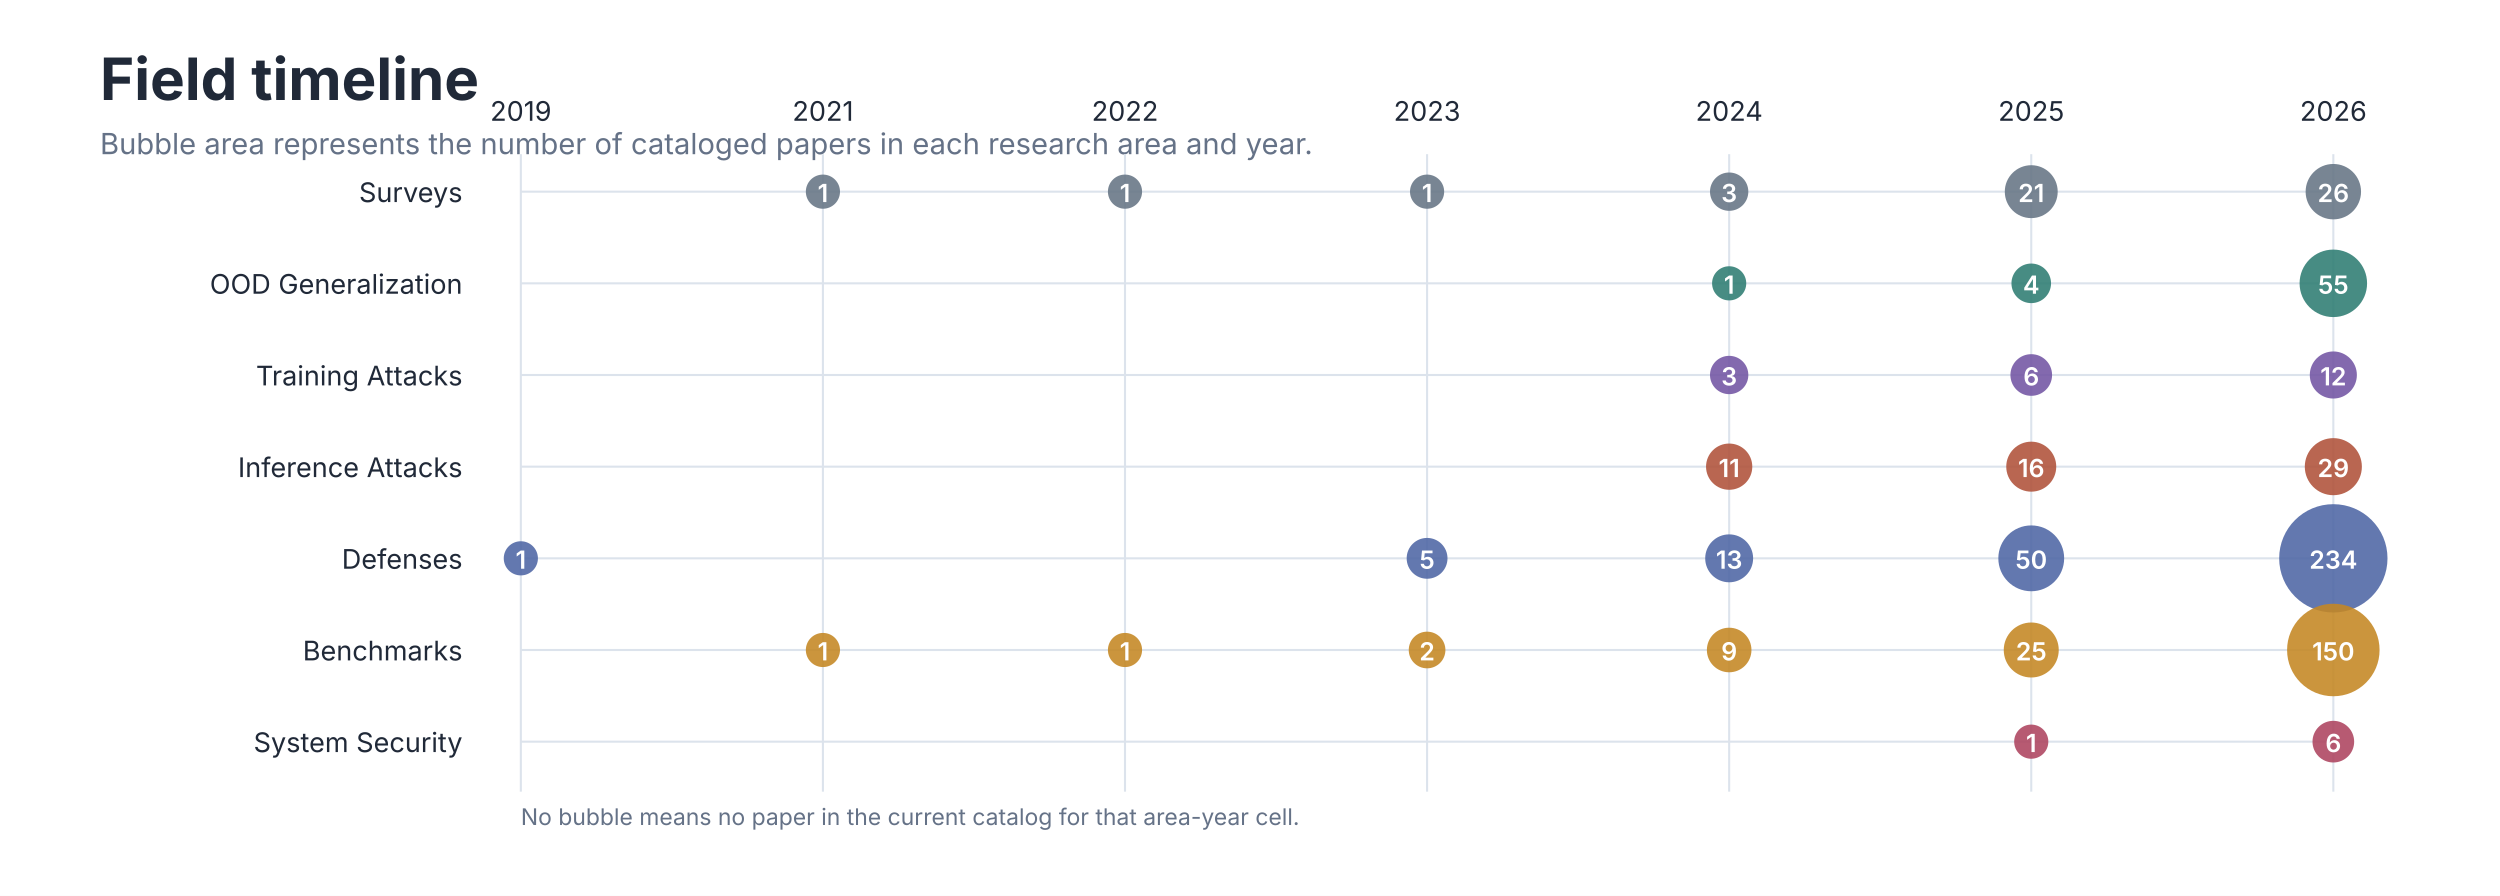
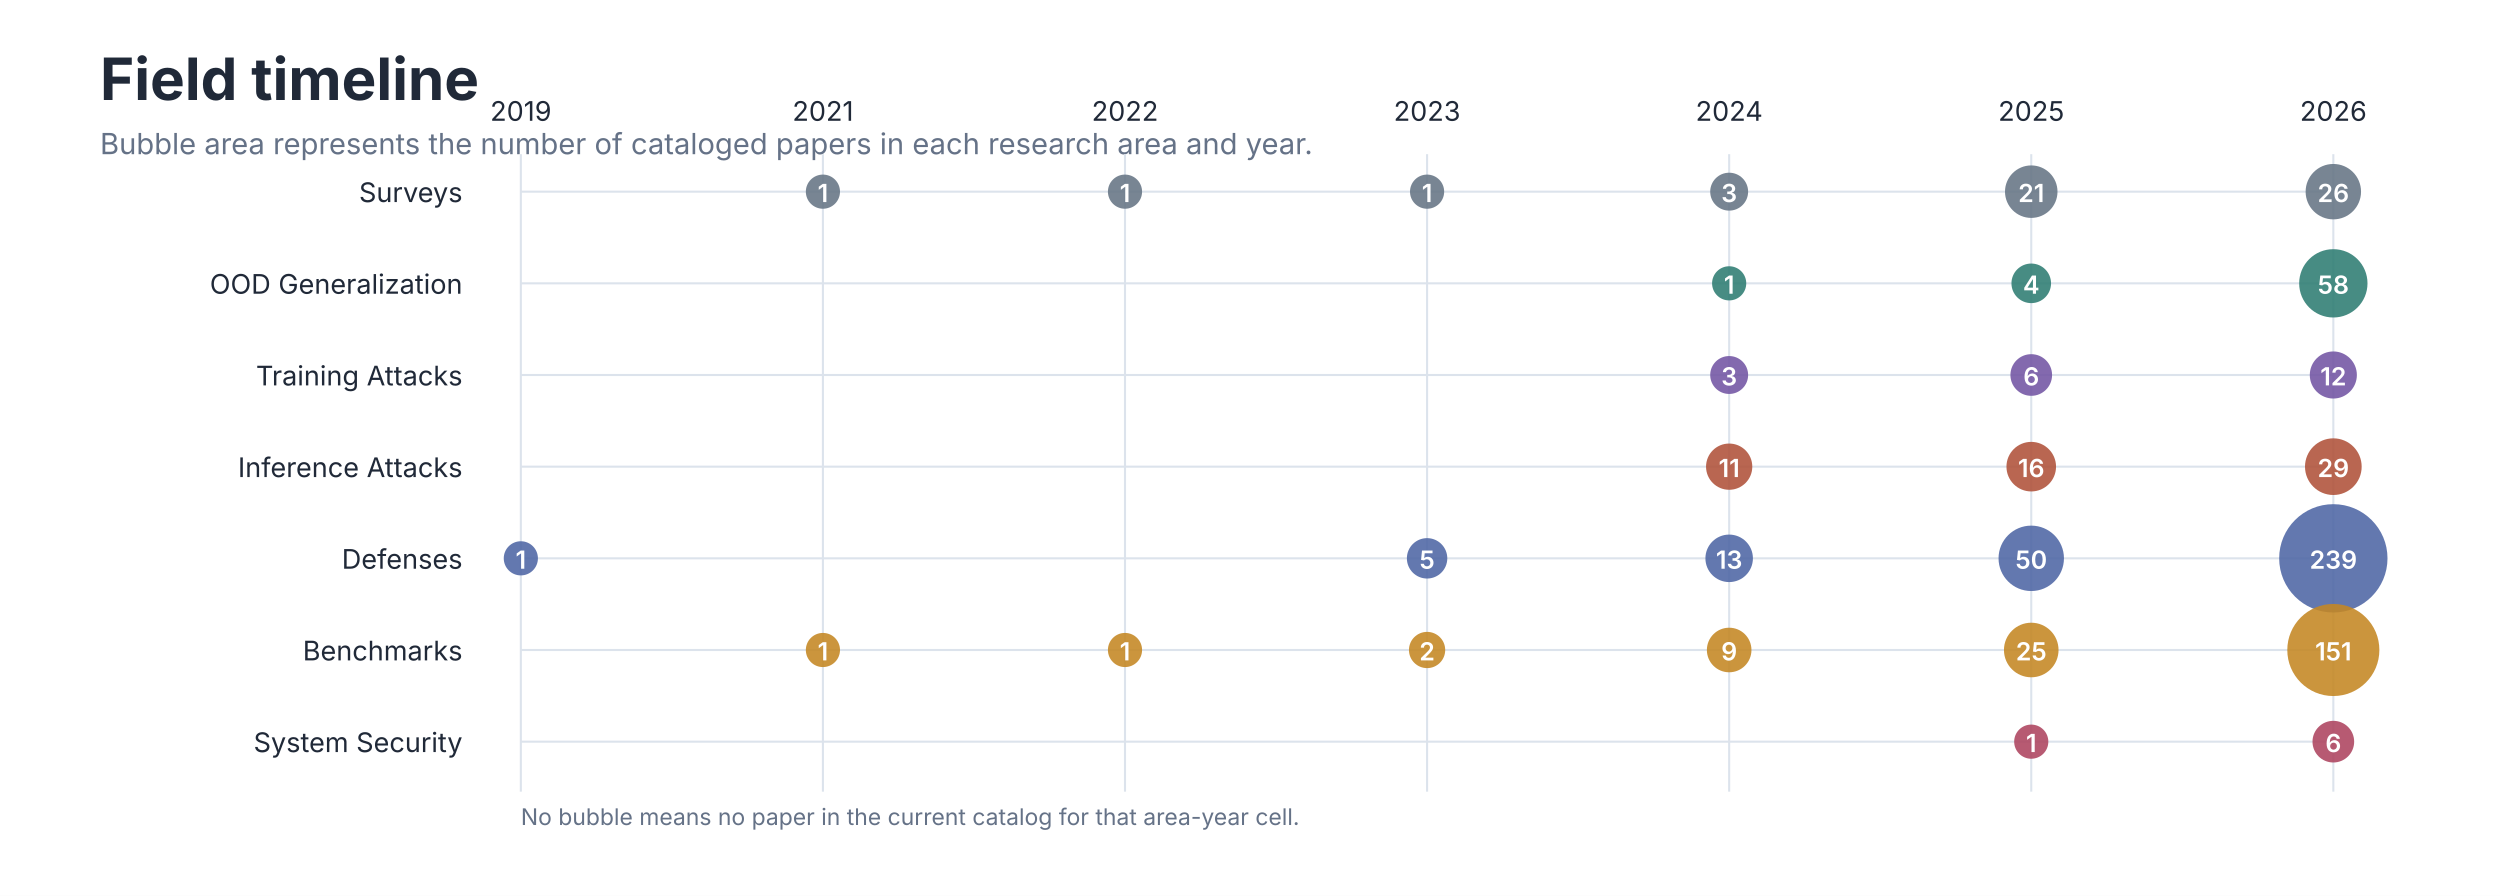
<svg xmlns="http://www.w3.org/2000/svg" role="img" aria-labelledby="title desc" viewBox="0 0 1200 430">
  <style>
text { font-family: -apple-system, BlinkMacSystemFont, 'Segoe UI', sans-serif; }
.title { font-size: 28px; font-weight: 650; fill: #202938; }
.subtitle { font-size: 14px; fill: #657287; }
.axis { font-size: 13px; fill: #657287; }
.label { font-size: 13px; fill: #202938; }
.small { font-size: 11px; fill: #657287; }
</style>
  <rect width="1200" height="430" fill="#FFFFFF" />
  <text class="title" x="48" y="48">Field timeline</text>
  <text class="subtitle" x="48" y="74">Bubble area represents the number of cataloged papers in each research area and year.</text>
  <line x1="250.0" y1="74" x2="250.0" y2="380" stroke="#DCE3EC" />
  <text class="label" x="250.0" y="58" text-anchor="middle">2019</text>
  <line x1="395.0" y1="74" x2="395.0" y2="380" stroke="#DCE3EC" />
  <text class="label" x="395.0" y="58" text-anchor="middle">2021</text>
  <line x1="540.0" y1="74" x2="540.0" y2="380" stroke="#DCE3EC" />
  <text class="label" x="540.0" y="58" text-anchor="middle">2022</text>
  <line x1="685.0" y1="74" x2="685.0" y2="380" stroke="#DCE3EC" />
  <text class="label" x="685.0" y="58" text-anchor="middle">2023</text>
  <line x1="830.0" y1="74" x2="830.0" y2="380" stroke="#DCE3EC" />
  <text class="label" x="830.0" y="58" text-anchor="middle">2024</text>
  <line x1="975.0" y1="74" x2="975.0" y2="380" stroke="#DCE3EC" />
  <text class="label" x="975.0" y="58" text-anchor="middle">2025</text>
  <line x1="1120.0" y1="74" x2="1120.0" y2="380" stroke="#DCE3EC" />
  <text class="label" x="1120.0" y="58" text-anchor="middle">2026</text>
  <text class="label" x="222" y="97" text-anchor="end">Surveys</text>
  <line x1="250" y1="92" x2="1120" y2="92" stroke="#DCE3EC" />
  <circle cx="395.0" cy="92" r="8.2" fill="#667585" fill-opacity="0.88" />
  <text x="395.0" y="97" text-anchor="middle" font-size="12" font-weight="600" fill="#FFFFFF">1</text>
  <circle cx="540.0" cy="92" r="8.2" fill="#667585" fill-opacity="0.88" />
  <text x="540.0" y="97" text-anchor="middle" font-size="12" font-weight="600" fill="#FFFFFF">1</text>
  <circle cx="685.0" cy="92" r="8.2" fill="#667585" fill-opacity="0.88" />
  <text x="685.0" y="97" text-anchor="middle" font-size="12" font-weight="600" fill="#FFFFFF">1</text>
-   <circle cx="830.0" cy="92" r="9.2" fill="#667585" fill-opacity="0.88" />
+   <circle cx="830.0" cy="92" r="9.1" fill="#667585" fill-opacity="0.88" />
  <text x="830.0" y="97" text-anchor="middle" font-size="12" font-weight="600" fill="#FFFFFF">3</text>
-   <circle cx="975.0" cy="92" r="12.7" fill="#667585" fill-opacity="0.88" />
+   <circle cx="975.0" cy="92" r="12.6" fill="#667585" fill-opacity="0.88" />
  <text x="975.0" y="97" text-anchor="middle" font-size="12" font-weight="600" fill="#FFFFFF">21</text>
  <circle cx="1120.0" cy="92" r="13.3" fill="#667585" fill-opacity="0.88" />
  <text x="1120.0" y="97" text-anchor="middle" font-size="12" font-weight="600" fill="#FFFFFF">26</text>
  <text class="label" x="222" y="141" text-anchor="end">OOD Generalization</text>
  <line x1="250" y1="136" x2="1120" y2="136" stroke="#DCE3EC" />
  <circle cx="830.0" cy="136" r="8.2" fill="#2F7D73" fill-opacity="0.88" />
  <text x="830.0" y="141" text-anchor="middle" font-size="12" font-weight="600" fill="#FFFFFF">1</text>
  <circle cx="975.0" cy="136" r="9.5" fill="#2F7D73" fill-opacity="0.88" />
  <text x="975.0" y="141" text-anchor="middle" font-size="12" font-weight="600" fill="#FFFFFF">4</text>
-   <circle cx="1120.0" cy="136" r="16.2" fill="#2F7D73" fill-opacity="0.88" />
-   <text x="1120.0" y="141" text-anchor="middle" font-size="12" font-weight="600" fill="#FFFFFF">55</text>
+   <circle cx="1120.0" cy="136" r="16.4" fill="#2F7D73" fill-opacity="0.88" />
+   <text x="1120.0" y="141" text-anchor="middle" font-size="12" font-weight="600" fill="#FFFFFF">58</text>
  <text class="label" x="222" y="185" text-anchor="end">Training Attacks</text>
  <line x1="250" y1="180" x2="1120" y2="180" stroke="#DCE3EC" />
-   <circle cx="830.0" cy="180" r="9.2" fill="#7356A3" fill-opacity="0.88" />
+   <circle cx="830.0" cy="180" r="9.1" fill="#7356A3" fill-opacity="0.88" />
  <text x="830.0" y="185" text-anchor="middle" font-size="12" font-weight="600" fill="#FFFFFF">3</text>
  <circle cx="975.0" cy="180" r="10.0" fill="#7356A3" fill-opacity="0.88" />
  <text x="975.0" y="185" text-anchor="middle" font-size="12" font-weight="600" fill="#FFFFFF">6</text>
  <circle cx="1120.0" cy="180" r="11.3" fill="#7356A3" fill-opacity="0.88" />
  <text x="1120.0" y="185" text-anchor="middle" font-size="12" font-weight="600" fill="#FFFFFF">12</text>
  <text class="label" x="222" y="229" text-anchor="end">Inference Attacks</text>
  <line x1="250" y1="224" x2="1120" y2="224" stroke="#DCE3EC" />
  <circle cx="830.0" cy="224" r="11.1" fill="#B0523A" fill-opacity="0.88" />
  <text x="830.0" y="229" text-anchor="middle" font-size="12" font-weight="600" fill="#FFFFFF">11</text>
-   <circle cx="975.0" cy="224" r="12.0" fill="#B0523A" fill-opacity="0.88" />
+   <circle cx="975.0" cy="224" r="11.9" fill="#B0523A" fill-opacity="0.88" />
  <text x="975.0" y="229" text-anchor="middle" font-size="12" font-weight="600" fill="#FFFFFF">16</text>
-   <circle cx="1120.0" cy="224" r="13.7" fill="#B0523A" fill-opacity="0.88" />
+   <circle cx="1120.0" cy="224" r="13.6" fill="#B0523A" fill-opacity="0.88" />
  <text x="1120.0" y="229" text-anchor="middle" font-size="12" font-weight="600" fill="#FFFFFF">29</text>
  <text class="label" x="222" y="273" text-anchor="end">Defenses</text>
  <line x1="250" y1="268" x2="1120" y2="268" stroke="#DCE3EC" />
  <circle cx="250.0" cy="268" r="8.2" fill="#4F67A5" fill-opacity="0.88" />
  <text x="250.0" y="273" text-anchor="middle" font-size="12" font-weight="600" fill="#FFFFFF">1</text>
-   <circle cx="685.0" cy="268" r="9.8" fill="#4F67A5" fill-opacity="0.88" />
+   <circle cx="685.0" cy="268" r="9.7" fill="#4F67A5" fill-opacity="0.88" />
  <text x="685.0" y="273" text-anchor="middle" font-size="12" font-weight="600" fill="#FFFFFF">5</text>
-   <circle cx="830.0" cy="268" r="11.5" fill="#4F67A5" fill-opacity="0.88" />
+   <circle cx="830.0" cy="268" r="11.4" fill="#4F67A5" fill-opacity="0.88" />
  <text x="830.0" y="273" text-anchor="middle" font-size="12" font-weight="600" fill="#FFFFFF">13</text>
-   <circle cx="975.0" cy="268" r="15.8" fill="#4F67A5" fill-opacity="0.88" />
+   <circle cx="975.0" cy="268" r="15.7" fill="#4F67A5" fill-opacity="0.88" />
  <text x="975.0" y="273" text-anchor="middle" font-size="12" font-weight="600" fill="#FFFFFF">50</text>
  <circle cx="1120.0" cy="268" r="26.0" fill="#4F67A5" fill-opacity="0.88" />
-   <text x="1120.0" y="273" text-anchor="middle" font-size="12" font-weight="600" fill="#FFFFFF">234</text>
+   <text x="1120.0" y="273" text-anchor="middle" font-size="12" font-weight="600" fill="#FFFFFF">239</text>
  <text class="label" x="222" y="317" text-anchor="end">Benchmarks</text>
  <line x1="250" y1="312" x2="1120" y2="312" stroke="#DCE3EC" />
  <circle cx="395.0" cy="312" r="8.2" fill="#C48724" fill-opacity="0.88" />
  <text x="395.0" y="317" text-anchor="middle" font-size="12" font-weight="600" fill="#FFFFFF">1</text>
  <circle cx="540.0" cy="312" r="8.2" fill="#C48724" fill-opacity="0.88" />
  <text x="540.0" y="317" text-anchor="middle" font-size="12" font-weight="600" fill="#FFFFFF">1</text>
-   <circle cx="685.0" cy="312" r="8.8" fill="#C48724" fill-opacity="0.88" />
+   <circle cx="685.0" cy="312" r="8.7" fill="#C48724" fill-opacity="0.88" />
  <text x="685.0" y="317" text-anchor="middle" font-size="12" font-weight="600" fill="#FFFFFF">2</text>
  <circle cx="830.0" cy="312" r="10.7" fill="#C48724" fill-opacity="0.88" />
  <text x="830.0" y="317" text-anchor="middle" font-size="12" font-weight="600" fill="#FFFFFF">9</text>
-   <circle cx="975.0" cy="312" r="13.2" fill="#C48724" fill-opacity="0.88" />
+   <circle cx="975.0" cy="312" r="13.1" fill="#C48724" fill-opacity="0.88" />
  <text x="975.0" y="317" text-anchor="middle" font-size="12" font-weight="600" fill="#FFFFFF">25</text>
-   <circle cx="1120.0" cy="312" r="22.2" fill="#C48724" fill-opacity="0.88" />
-   <text x="1120.0" y="317" text-anchor="middle" font-size="12" font-weight="600" fill="#FFFFFF">150</text>
+   <circle cx="1120.0" cy="312" r="22.1" fill="#C48724" fill-opacity="0.88" />
+   <text x="1120.0" y="317" text-anchor="middle" font-size="12" font-weight="600" fill="#FFFFFF">151</text>
  <text class="label" x="222" y="361" text-anchor="end">System Security</text>
  <line x1="250" y1="356" x2="1120" y2="356" stroke="#DCE3EC" />
  <circle cx="975.0" cy="356" r="8.2" fill="#AE4560" fill-opacity="0.88" />
  <text x="975.0" y="361" text-anchor="middle" font-size="12" font-weight="600" fill="#FFFFFF">1</text>
  <circle cx="1120.0" cy="356" r="10.0" fill="#AE4560" fill-opacity="0.88" />
  <text x="1120.0" y="361" text-anchor="middle" font-size="12" font-weight="600" fill="#FFFFFF">6</text>
  <text class="small" x="250" y="396">No bubble means no paper in the current catalog for that area-year cell.</text>
</svg>
